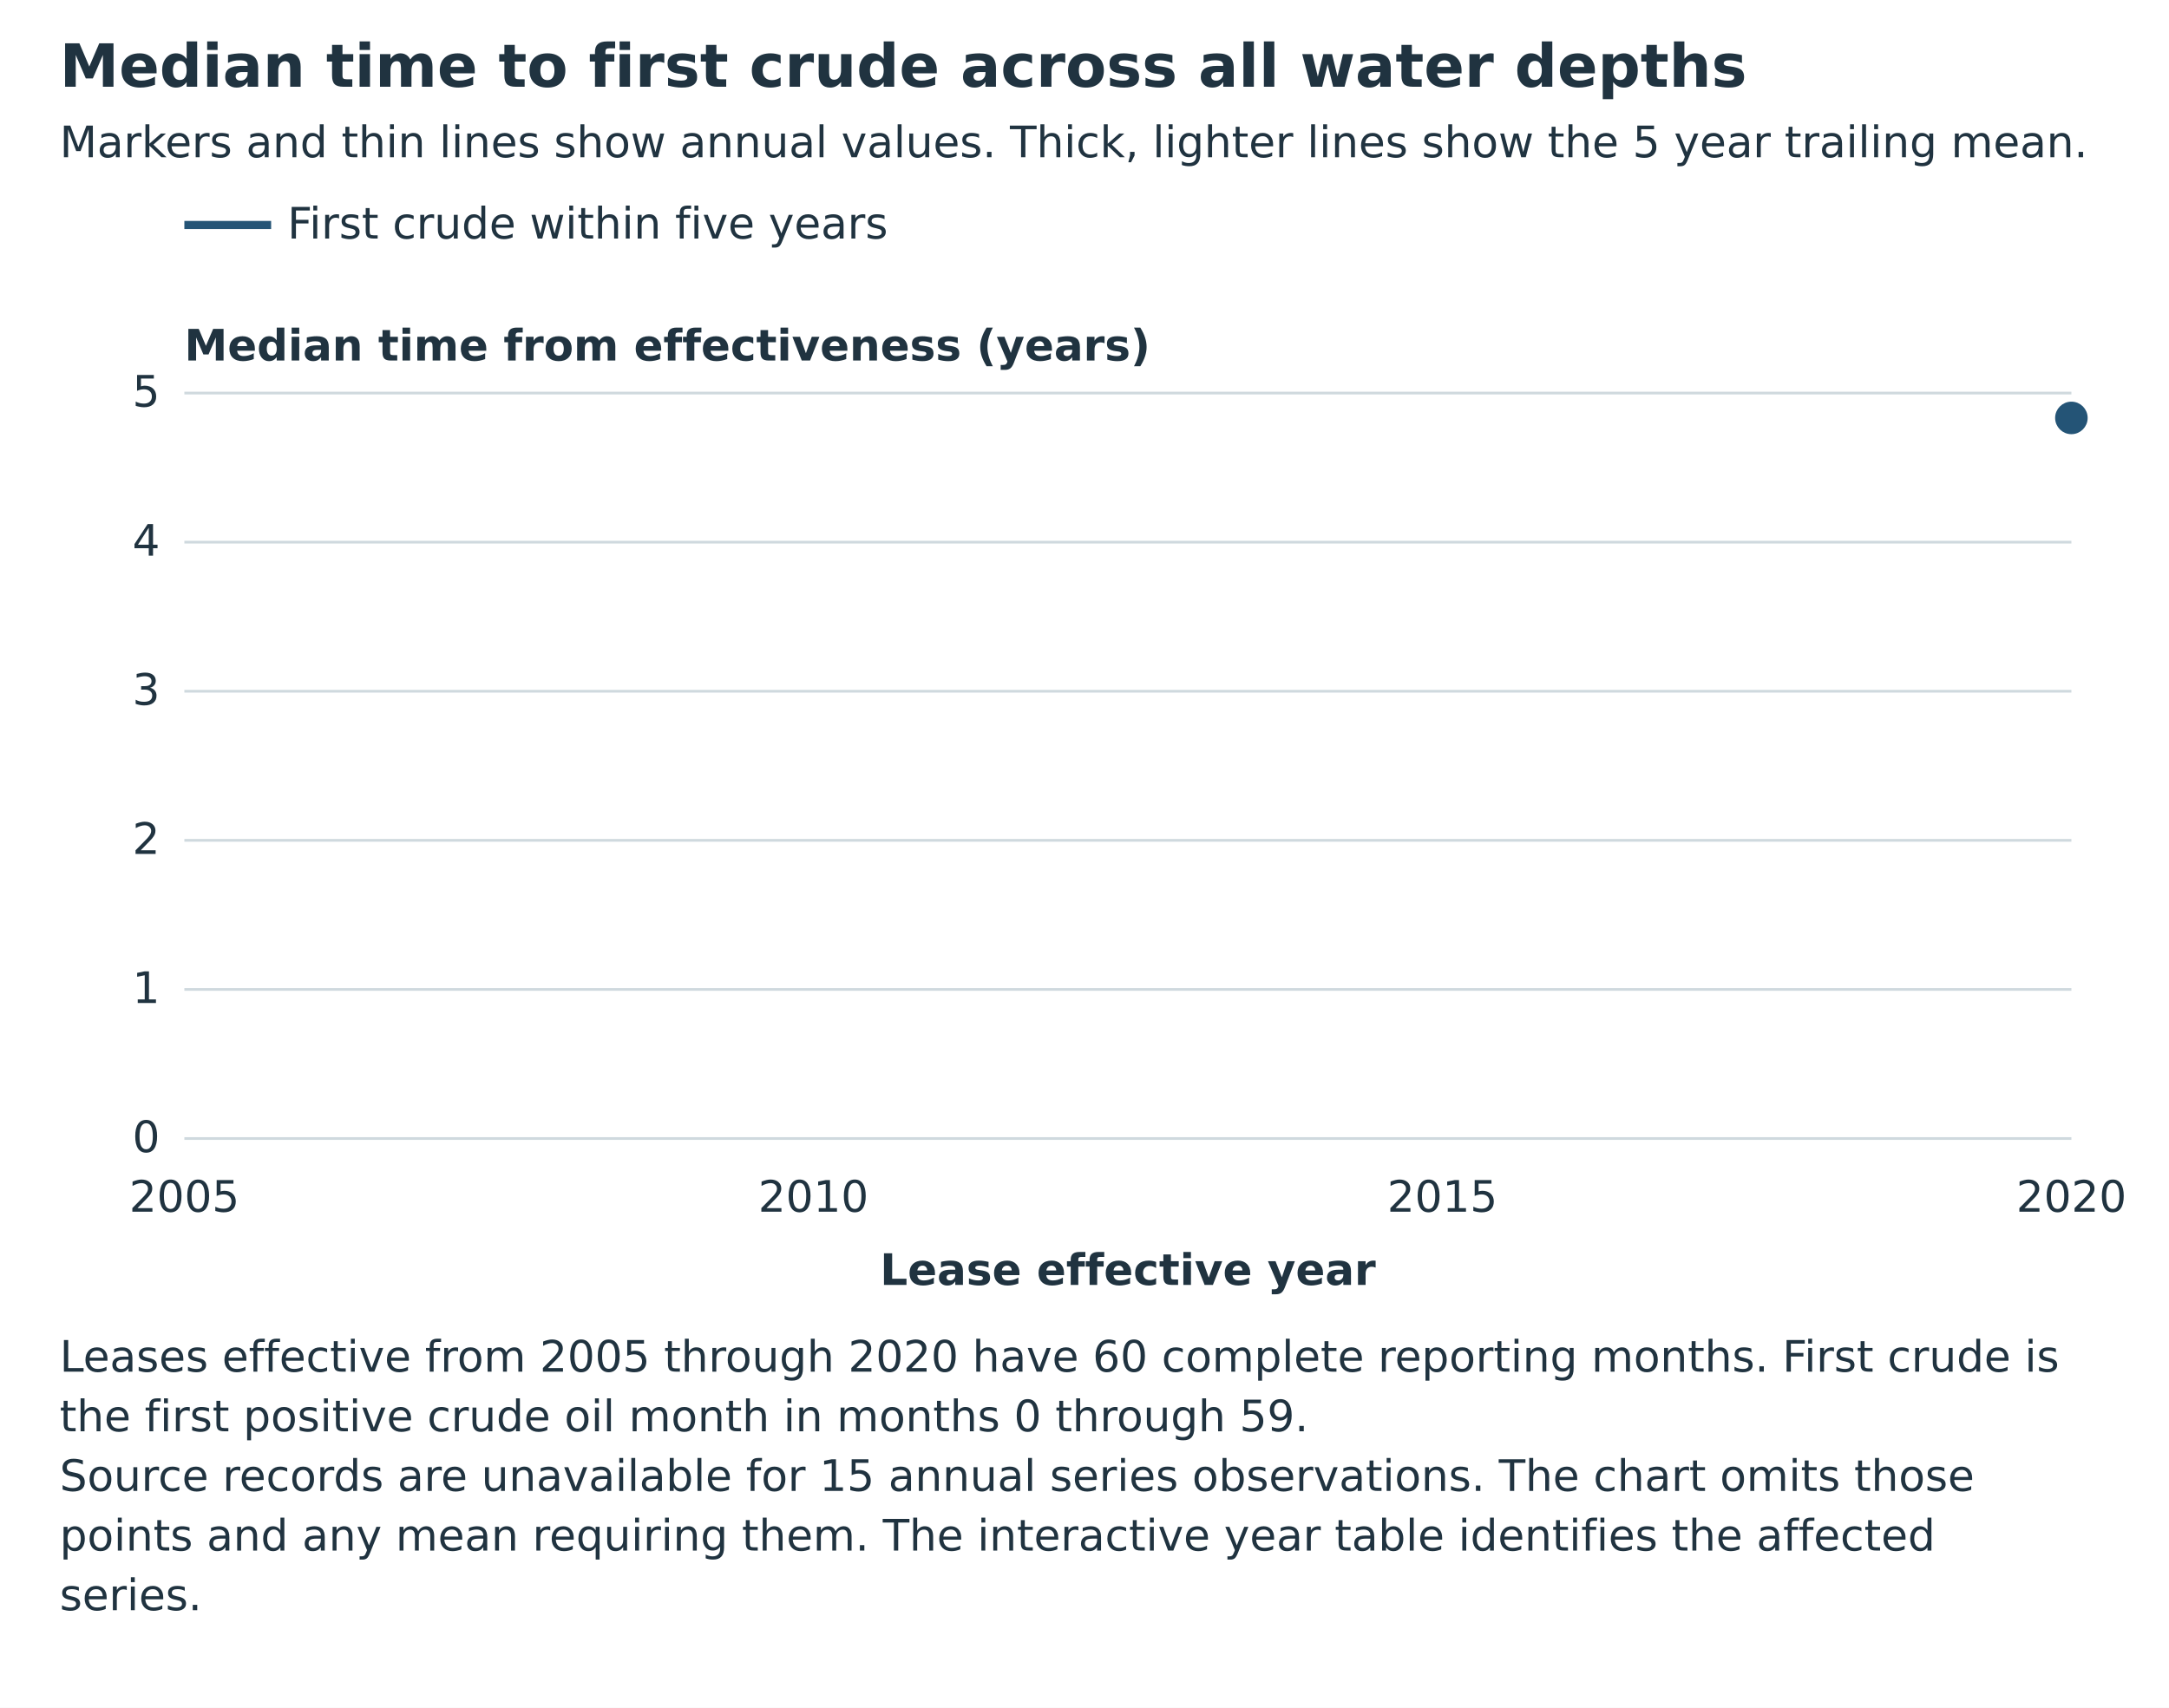
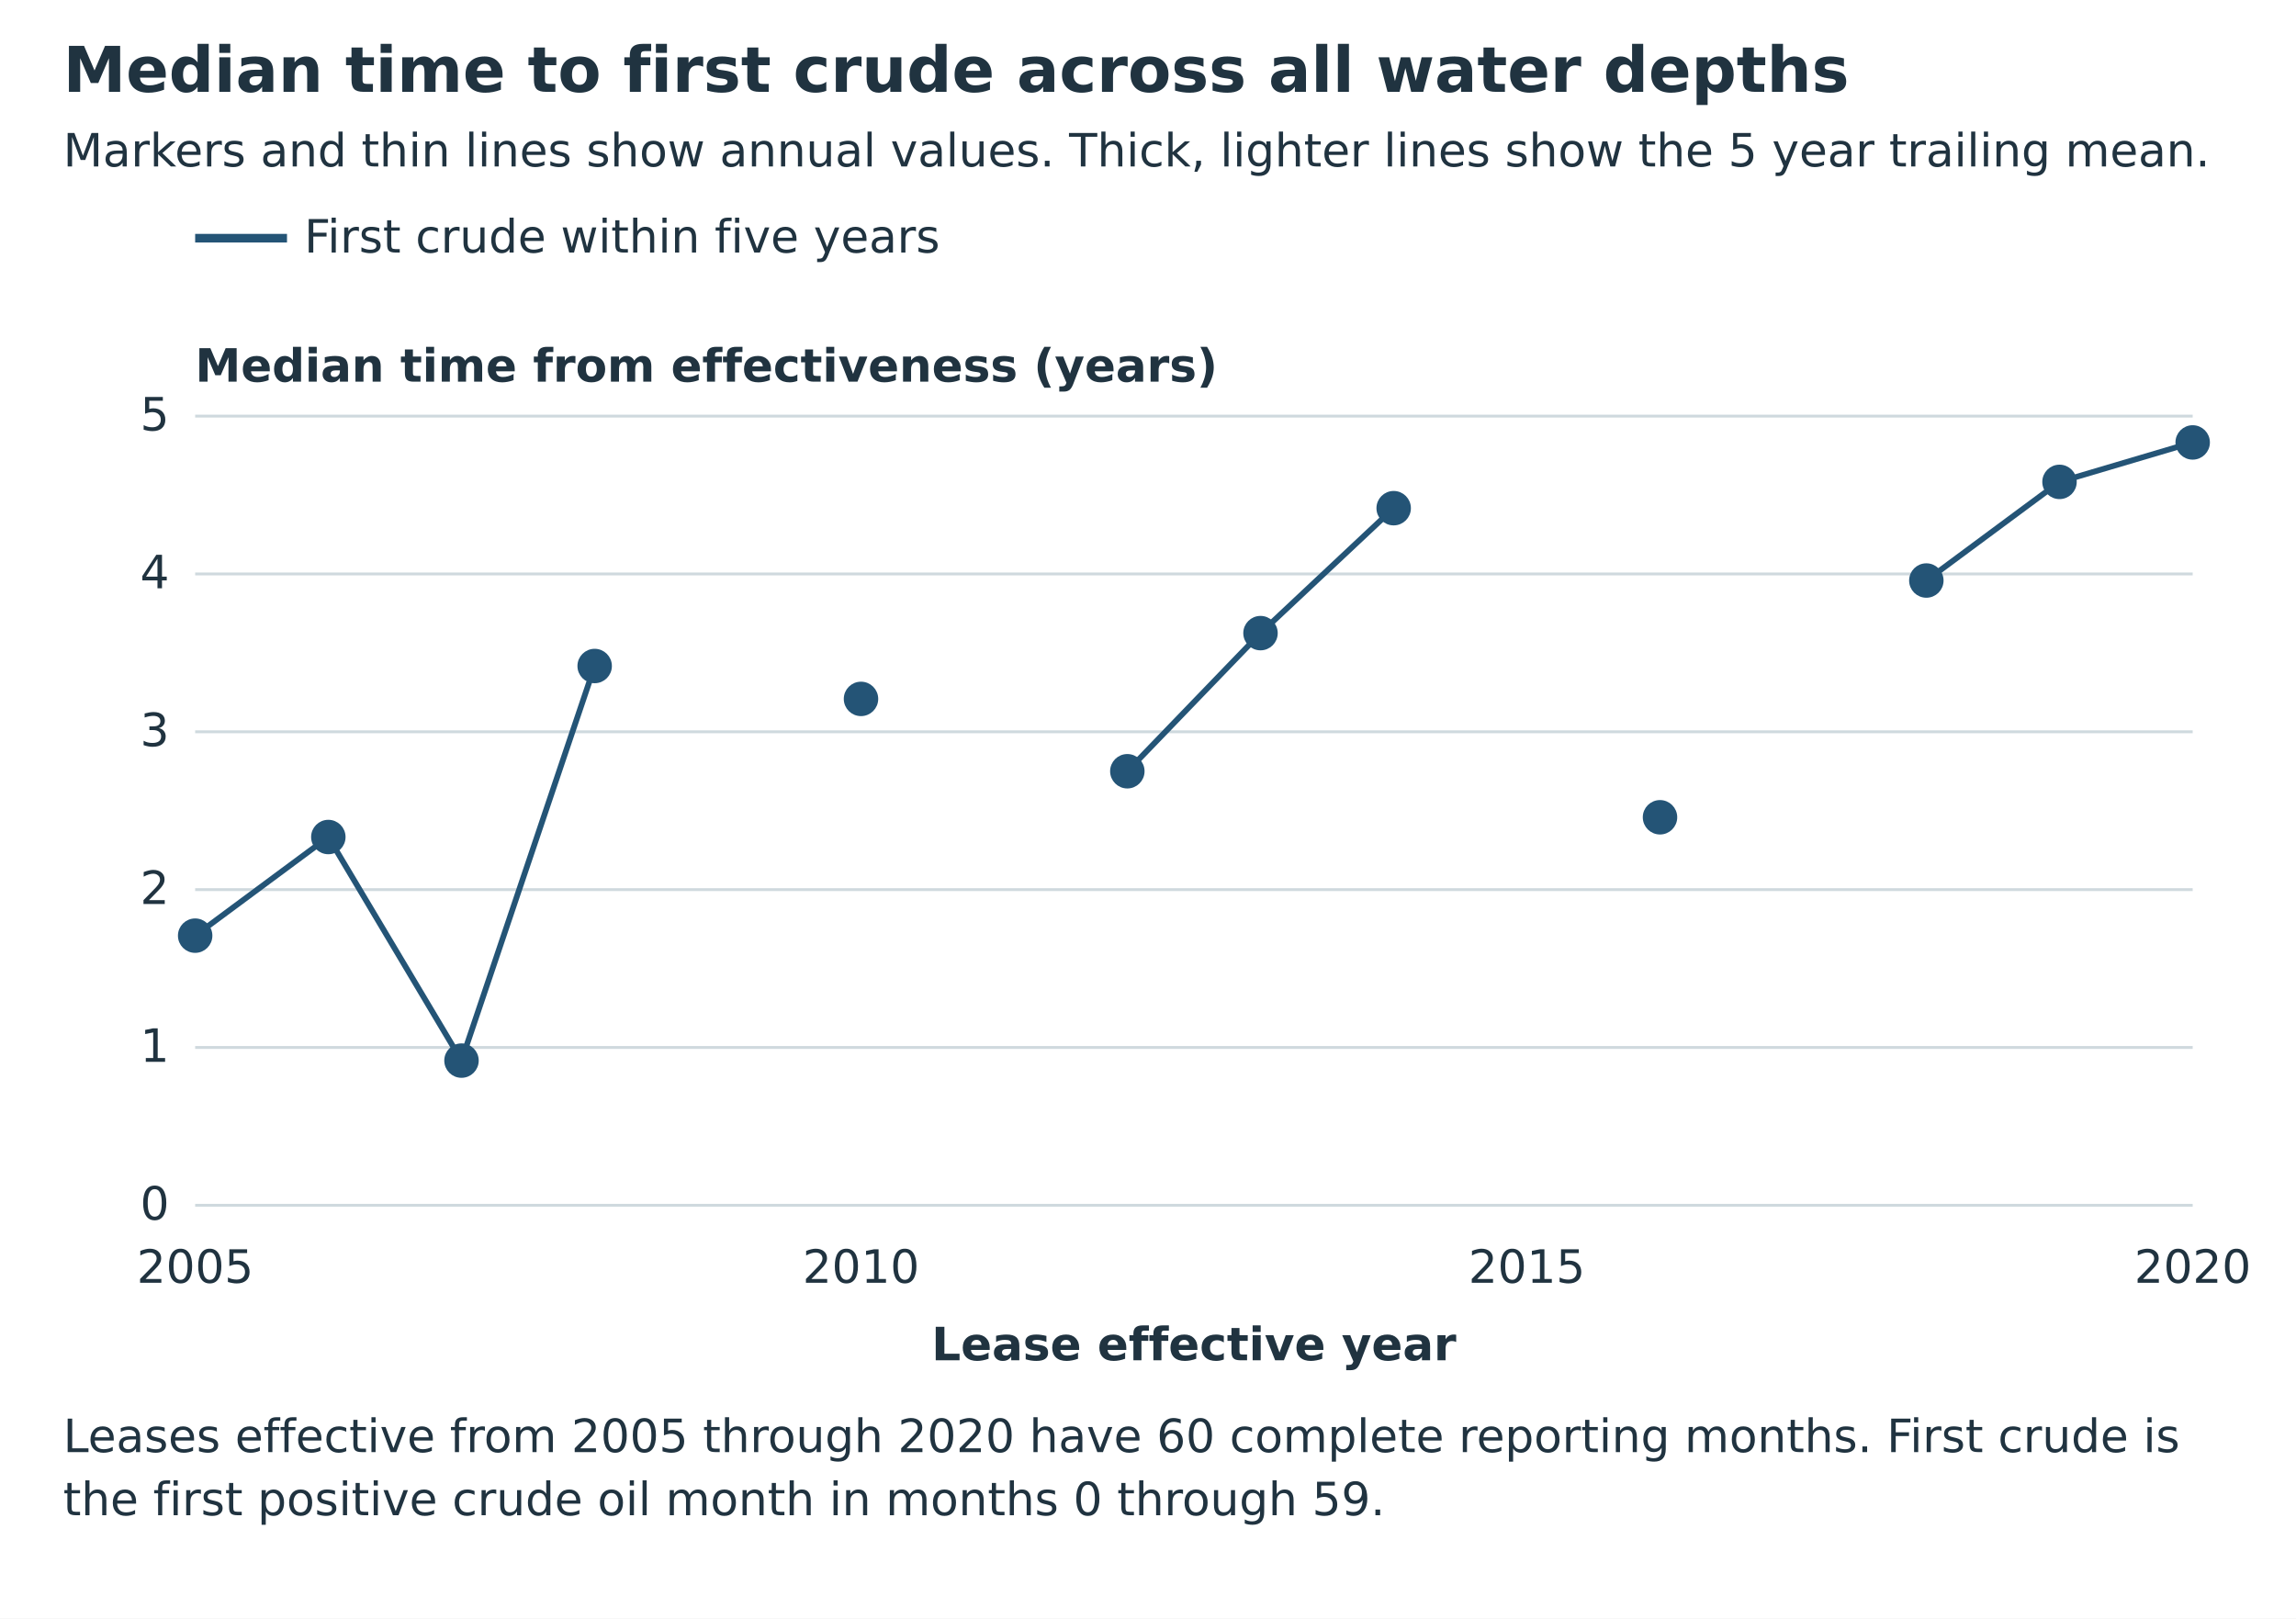
- <svg xmlns="http://www.w3.org/2000/svg" role="img" aria-label="Median time to first crude across all water depths" font-family="'DejaVu Sans','Segoe UI',Arial,sans-serif" font-size="16" fill="#203340" width="800" height="630" viewBox="0 0 800 630">
-   <rect width="800" height="630" fill="white" />
+ <svg xmlns="http://www.w3.org/2000/svg" role="img" aria-label="Median time to first crude across all water depths" font-family="'DejaVu Sans','Segoe UI',Arial,sans-serif" font-size="16" fill="#203340" width="800" height="564" viewBox="0 0 800 564">
+   <rect width="800" height="564" fill="white" />
  <text x="22" y="32" font-size="22" font-weight="bold">Median time to first crude across all water depths</text>
  <text x="22" y="58">Markers and thin lines show annual values. Thick, lighter lines show the 5 year trailing mean.</text>
  <g data-legend="0">
    <rect x="62" y="70" height="27" width="316" fill="white" />
    <line x1="68" y1="83" x2="100" y2="83" stroke="#245476" stroke-width="3" />
    <text x="106" y="88">First crude within five years</text>
  </g>
  <text x="68" y="133" font-weight="bold">Median time from effectiveness (years)</text>
  <line x1="68" x2="764" y1="420.0" y2="420.0" stroke="#cfd9de" />
  <text x="59" y="425.0" text-anchor="end">0</text>
  <line x1="68" x2="764" y1="365.0" y2="365.0" stroke="#cfd9de" />
  <text x="59" y="370.0" text-anchor="end">1</text>
  <line x1="68" x2="764" y1="310.0" y2="310.0" stroke="#cfd9de" />
  <text x="59" y="315.0" text-anchor="end">2</text>
  <line x1="68" x2="764" y1="255.0" y2="255.0" stroke="#cfd9de" />
  <text x="59" y="260.0" text-anchor="end">3</text>
  <line x1="68" x2="764" y1="200.0" y2="200.0" stroke="#cfd9de" />
  <text x="59" y="205.0" text-anchor="end">4</text>
  <line x1="68" x2="764" y1="145.0" y2="145.0" stroke="#cfd9de" />
  <text x="59" y="150.0" text-anchor="end">5</text>
  <text x="68.0" y="447" text-anchor="middle">2005</text>
  <text x="300.0" y="447" text-anchor="middle">2010</text>
  <text x="532.0" y="447" text-anchor="middle">2015</text>
  <text x="764.0" y="447" text-anchor="middle">2020</text>
  <text x="416.0" y="474" text-anchor="middle" font-weight="bold">Lease effective year</text>
  <g data-series="0" data-label="First crude within five years">
-     <path d="M764.00,154.17l0,0" fill="none" stroke="#245476" stroke-width="2" stroke-linecap="round" class="annual" />
+     <path d="M68.00,326.04l0,0 L114.40,291.67 L160.80,369.58 L207.20,232.08 M300.00,243.54l0,0 M392.80,268.75l0,0 L439.20,220.62 L485.60,177.08 M578.40,284.79l0,0 M671.20,202.29l0,0 L717.60,167.92 L764.00,154.17" fill="none" stroke="#245476" stroke-width="2" stroke-linecap="round" class="annual" />
+     <circle cx="68.00" cy="326.04" r="5" stroke="#245476" stroke-width="2" fill="#245476" data-year="2005" />
+     <circle cx="114.40" cy="291.67" r="5" stroke="#245476" stroke-width="2" fill="#245476" data-year="2006" />
+     <circle cx="160.80" cy="369.58" r="5" stroke="#245476" stroke-width="2" fill="#245476" data-year="2007" />
+     <circle cx="207.20" cy="232.08" r="5" stroke="#245476" stroke-width="2" fill="#245476" data-year="2008" />
+     <circle cx="300.00" cy="243.54" r="5" stroke="#245476" stroke-width="2" fill="#245476" data-year="2010" />
+     <circle cx="392.80" cy="268.75" r="5" stroke="#245476" stroke-width="2" fill="#245476" data-year="2012" />
+     <circle cx="439.20" cy="220.62" r="5" stroke="#245476" stroke-width="2" fill="#245476" data-year="2013" />
+     <circle cx="485.60" cy="177.08" r="5" stroke="#245476" stroke-width="2" fill="#245476" data-year="2014" />
+     <circle cx="578.40" cy="284.79" r="5" stroke="#245476" stroke-width="2" fill="#245476" data-year="2016" />
+     <circle cx="671.20" cy="202.29" r="5" stroke="#245476" stroke-width="2" fill="#245476" data-year="2018" />
+     <circle cx="717.60" cy="167.92" r="5" stroke="#245476" stroke-width="2" fill="#245476" data-year="2019" />
    <circle cx="764.00" cy="154.17" r="5" stroke="#245476" stroke-width="2" fill="#245476" data-year="2020" />
  </g>
  <text x="22" y="506">Leases effective from 2005 through 2020 have 60 complete reporting months. First crude is</text>
  <text x="22" y="528">the first positive crude oil month in months 0 through 59.</text>
-   <text x="22" y="550">Source records are unavailable for 15 annual series observations. The chart omits those</text>
-   <text x="22" y="572">points and any mean requiring them. The interactive year table identifies the affected</text>
-   <text x="22" y="594">series.</text>
</svg>
